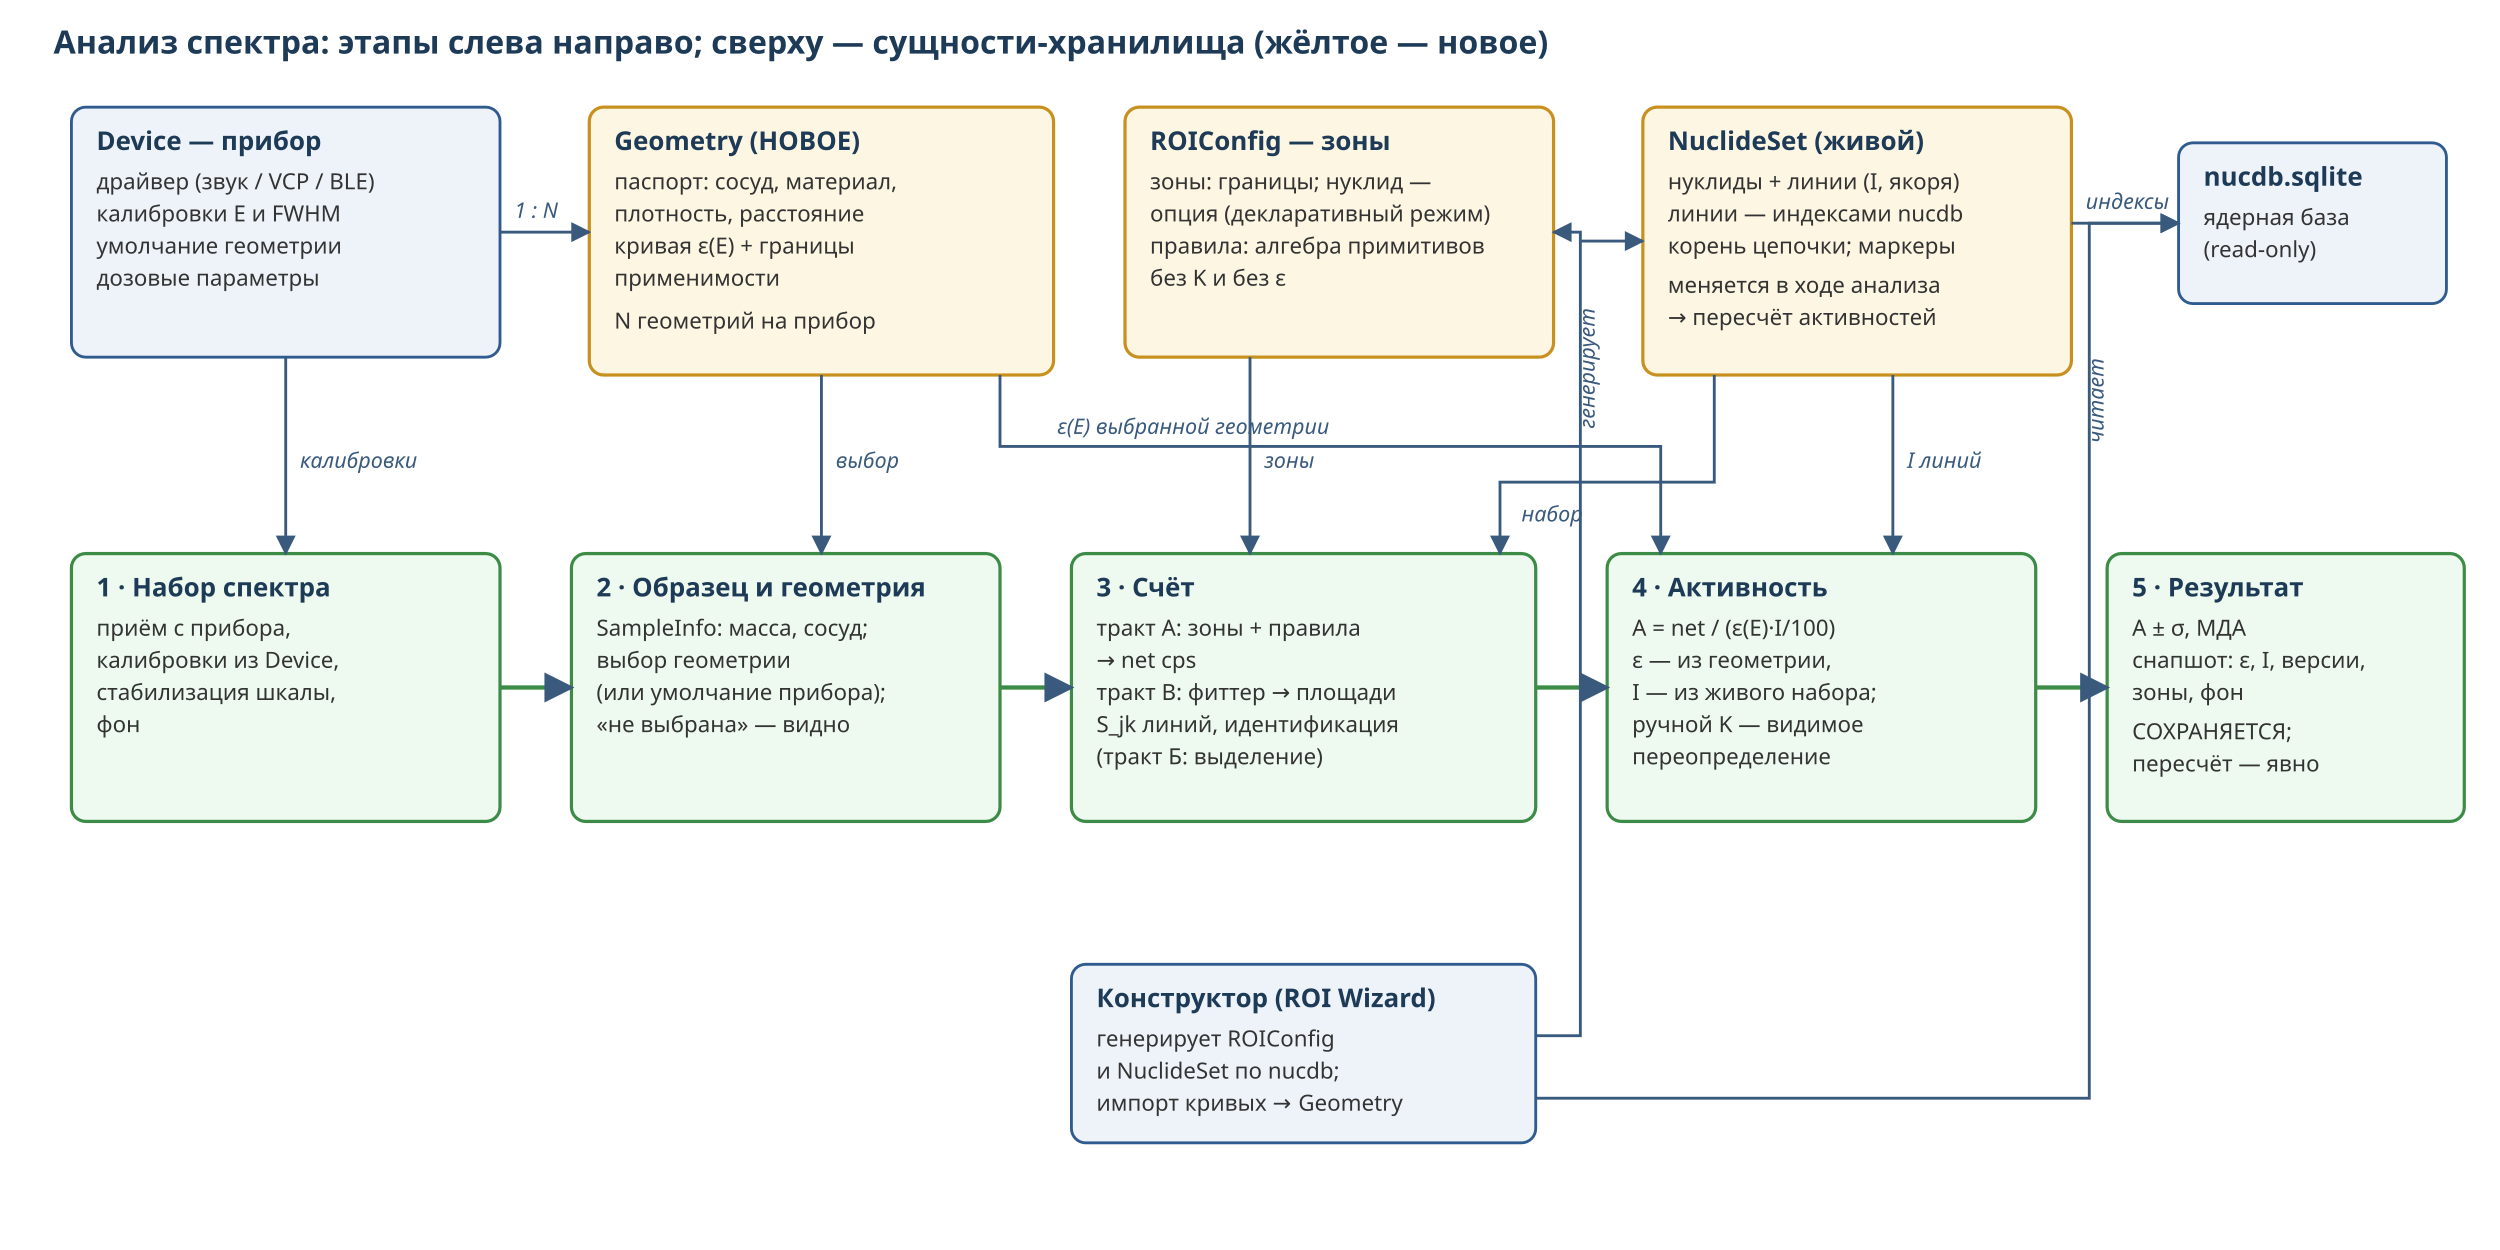
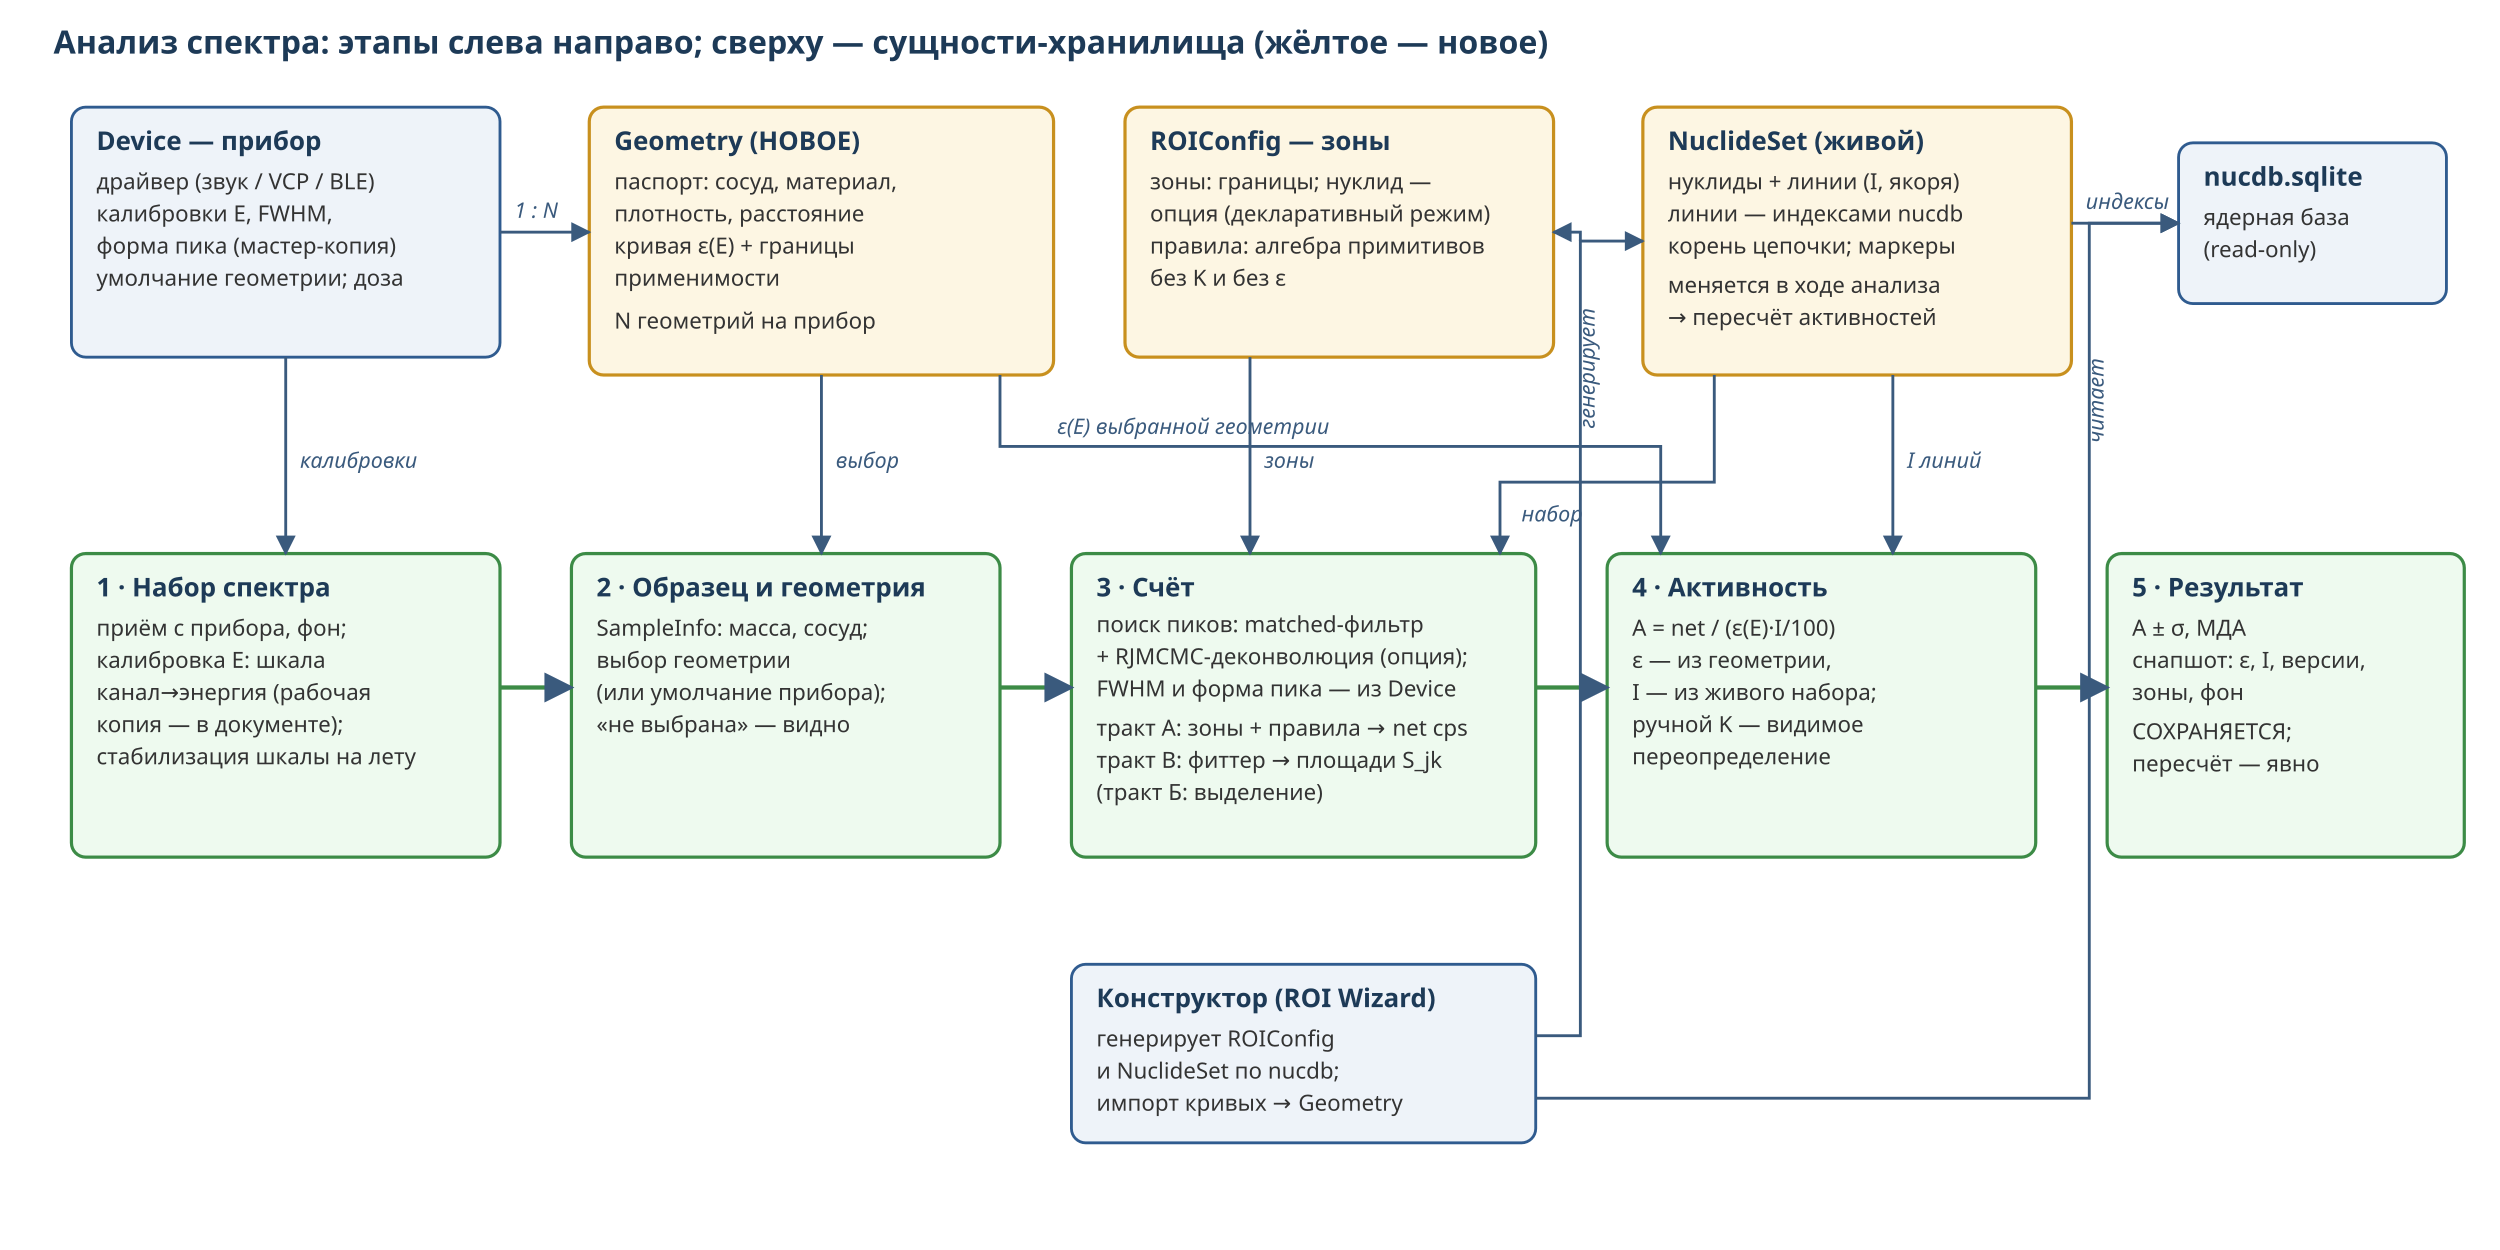
<svg xmlns="http://www.w3.org/2000/svg" viewBox="0 0 1400 700" font-family="Segoe UI, Calibri, sans-serif">
  <defs>
    <marker id="ar" viewBox="0 0 10 10" refX="9" refY="5" markerWidth="7" markerHeight="7" orient="auto-start-reverse">
      <path d="M 0 0 L 10 5 L 0 10 z" fill="#3a5a7d" />
    </marker>
  </defs>
  <style>
    .box { fill:#eef3f9; stroke:#2f5b8f; stroke-width:1.6; }
    .newbox { fill:#fdf6e3; stroke:#c8901e; stroke-width:1.8; }
    .stage { fill:#eefaef; stroke:#3c8b46; stroke-width:1.8; }
    .title { font-size:14.5px; font-weight:600; fill:#1d3a57; }
    .line { font-size:12.5px; fill:#333; }
    .lbl { font-size:12px; fill:#3a5a7d; font-style:italic; }
    .arrow { stroke:#3a5a7d; stroke-width:1.6; fill:none; marker-end:url(#ar); }
    .flow { stroke:#3c8b46; stroke-width:2.4; fill:none; marker-end:url(#ar); }
    .h { font-size:18px; font-weight:600; fill:#1d3a57; }
  </style>
  <text x="30" y="30" class="h">Анализ спектра: этапы слева направо; сверху — сущности-хранилища (жёлтое — новое)</text>
  <rect x="40" y="60" width="240" height="140" rx="8" class="box" />
  <text x="54" y="84" class="title">Device — прибор</text>
  <text x="54" y="106" class="line">драйвер (звук / VCP / BLE)</text>
-   <text x="54" y="124" class="line">калибровки E и FWHM</text>
-   <text x="54" y="142" class="line">умолчание геометрии</text>
-   <text x="54" y="160" class="line">дозовые параметры</text>
+   <text x="54" y="124" class="line">калибровки E, FWHM,</text>
+   <text x="54" y="142" class="line">форма пика (мастер-копия)</text>
+   <text x="54" y="160" class="line">умолчание геометрии; доза</text>
  <rect x="330" y="60" width="260" height="150" rx="8" class="newbox" />
  <text x="344" y="84" class="title">Geometry (НОВОЕ)</text>
  <text x="344" y="106" class="line">паспорт: сосуд, материал,</text>
  <text x="344" y="124" class="line">плотность, расстояние</text>
  <text x="344" y="142" class="line">кривая ε(E) + границы</text>
  <text x="344" y="160" class="line">применимости</text>
  <text x="344" y="184" class="line">N геометрий на прибор</text>
  <rect x="630" y="60" width="240" height="140" rx="8" class="newbox" />
  <text x="644" y="84" class="title">ROIConfig — зоны</text>
  <text x="644" y="106" class="line">зоны: границы; нуклид —</text>
  <text x="644" y="124" class="line">опция (декларативный режим)</text>
  <text x="644" y="142" class="line">правила: алгебра примитивов</text>
  <text x="644" y="160" class="line">без K и без ε</text>
  <rect x="920" y="60" width="240" height="150" rx="8" class="newbox" />
  <text x="934" y="84" class="title">NuclideSet (живой)</text>
  <text x="934" y="106" class="line">нуклиды + линии (I, якоря)</text>
  <text x="934" y="124" class="line">линии — индексами nucdb</text>
  <text x="934" y="142" class="line">корень цепочки; маркеры</text>
  <text x="934" y="164" class="line">меняется в ходе анализа</text>
  <text x="934" y="182" class="line">→ пересчёт активностей</text>
  <rect x="1220" y="80" width="150" height="90" rx="8" class="box" />
  <text x="1234" y="104" class="title">nucdb.sqlite</text>
  <text x="1234" y="126" class="line">ядерная база</text>
  <text x="1234" y="144" class="line">(read-only)</text>
  <path d="M 280 130 L 330 130" class="arrow" />
  <text x="288" y="122" class="lbl">1 : N</text>
  <path d="M 1160 125 L 1220 125" class="arrow" />
  <text x="1168" y="117" class="lbl">индексы</text>
-   <rect x="40" y="310" width="240" height="150" rx="8" class="stage" />
+   <rect x="40" y="310" width="240" height="170" rx="8" class="stage" />
  <text x="54" y="334" class="title">1 · Набор спектра</text>
-   <text x="54" y="356" class="line">приём с прибора,</text>
-   <text x="54" y="374" class="line">калибровки из Device,</text>
-   <text x="54" y="392" class="line">стабилизация шкалы,</text>
-   <text x="54" y="410" class="line">фон</text>
-   <rect x="320" y="310" width="240" height="150" rx="8" class="stage" />
+   <text x="54" y="356" class="line">приём с прибора, фон;</text>
+   <text x="54" y="374" class="line">калибровка E: шкала</text>
+   <text x="54" y="392" class="line">канал→энергия (рабочая</text>
+   <text x="54" y="410" class="line">копия — в документе);</text>
+   <text x="54" y="428" class="line">стабилизация шкалы на лету</text>
+   <rect x="320" y="310" width="240" height="170" rx="8" class="stage" />
  <text x="334" y="334" class="title">2 · Образец и геометрия</text>
  <text x="334" y="356" class="line">SampleInfo: масса, сосуд;</text>
  <text x="334" y="374" class="line">выбор геометрии</text>
  <text x="334" y="392" class="line">(или умолчание прибора);</text>
  <text x="334" y="410" class="line">«не выбрана» — видно</text>
-   <rect x="600" y="310" width="260" height="150" rx="8" class="stage" />
+   <rect x="600" y="310" width="260" height="170" rx="8" class="stage" />
  <text x="614" y="334" class="title">3 · Счёт</text>
-   <text x="614" y="356" class="line">тракт А: зоны + правила</text>
-   <text x="614" y="374" class="line">→ net cps</text>
-   <text x="614" y="392" class="line">тракт В: фиттер → площади</text>
-   <text x="614" y="410" class="line">S_jk линий, идентификация</text>
-   <text x="614" y="428" class="line">(тракт Б: выделение)</text>
-   <rect x="900" y="310" width="240" height="150" rx="8" class="stage" />
+   <text x="614" y="354" class="line">поиск пиков: matched-фильтр</text>
+   <text x="614" y="372" class="line">+ RJMCMC-деконволюция (опция);</text>
+   <text x="614" y="390" class="line">FWHM и форма пика — из Device</text>
+   <text x="614" y="412" class="line">тракт А: зоны + правила → net cps</text>
+   <text x="614" y="430" class="line">тракт В: фиттер → площади S_jk</text>
+   <text x="614" y="448" class="line">(тракт Б: выделение)</text>
+   <rect x="900" y="310" width="240" height="170" rx="8" class="stage" />
  <text x="914" y="334" class="title">4 · Активность</text>
  <text x="914" y="356" class="line">A = net / (ε(E)·I/100)</text>
  <text x="914" y="374" class="line">ε — из геометрии,</text>
  <text x="914" y="392" class="line">I — из живого набора;</text>
  <text x="914" y="410" class="line">ручной K — видимое</text>
  <text x="914" y="428" class="line">переопределение</text>
-   <rect x="1180" y="310" width="200" height="150" rx="8" class="stage newbox" />
+   <rect x="1180" y="310" width="200" height="170" rx="8" class="stage newbox" />
  <text x="1194" y="334" class="title">5 · Результат</text>
  <text x="1194" y="356" class="line">A ± σ, МДА</text>
  <text x="1194" y="374" class="line">снапшот: ε, I, версии,</text>
  <text x="1194" y="392" class="line">зоны, фон</text>
  <text x="1194" y="414" class="line">СОХРАНЯЕТСЯ;</text>
  <text x="1194" y="432" class="line">пересчёт — явно</text>
  <path d="M 280 385 L 320 385" class="flow" />
  <path d="M 560 385 L 600 385" class="flow" />
  <path d="M 860 385 L 900 385" class="flow" />
  <path d="M 1140 385 L 1180 385" class="flow" />
  <path d="M 160 200 L 160 310" class="arrow" />
  <text x="168" y="262" class="lbl">калибровки</text>
  <path d="M 460 210 L 460 310" class="arrow" />
  <text x="468" y="262" class="lbl">выбор</text>
  <path d="M 700 200 L 700 310" class="arrow" />
  <text x="708" y="262" class="lbl">зоны</text>
  <path d="M 960 210 L 960 270 L 840 270 L 840 310" class="arrow" />
  <text x="852" y="292" class="lbl">набор</text>
  <path d="M 1060 210 L 1060 310" class="arrow" />
  <text x="1068" y="262" class="lbl">I линий</text>
  <path d="M 560 210 L 560 250 L 930 250 L 930 310" class="arrow" />
  <text x="592" y="243" class="lbl">ε(E) выбранной геометрии</text>
  <rect x="600" y="540" width="260" height="100" rx="8" class="box" />
  <text x="614" y="564" class="title">Конструктор (ROI Wizard)</text>
  <text x="614" y="586" class="line">генерирует ROIConfig</text>
  <text x="614" y="604" class="line">и NuclideSet по nucdb;</text>
  <text x="614" y="622" class="line">импорт кривых → Geometry</text>
  <path d="M 860 580 L 885 580 L 885 135 L 920 135" class="arrow" />
  <path d="M 885 135 L 885 130 L 870 130" class="arrow" />
  <text x="893" y="240" class="lbl" transform="rotate(-90 893 240)">генерирует</text>
  <path d="M 860 615 L 1170 615 L 1170 125 L 1220 125" class="arrow" />
  <text x="1178" y="248" class="lbl" transform="rotate(-90 1178 248)">читает</text>
</svg>
